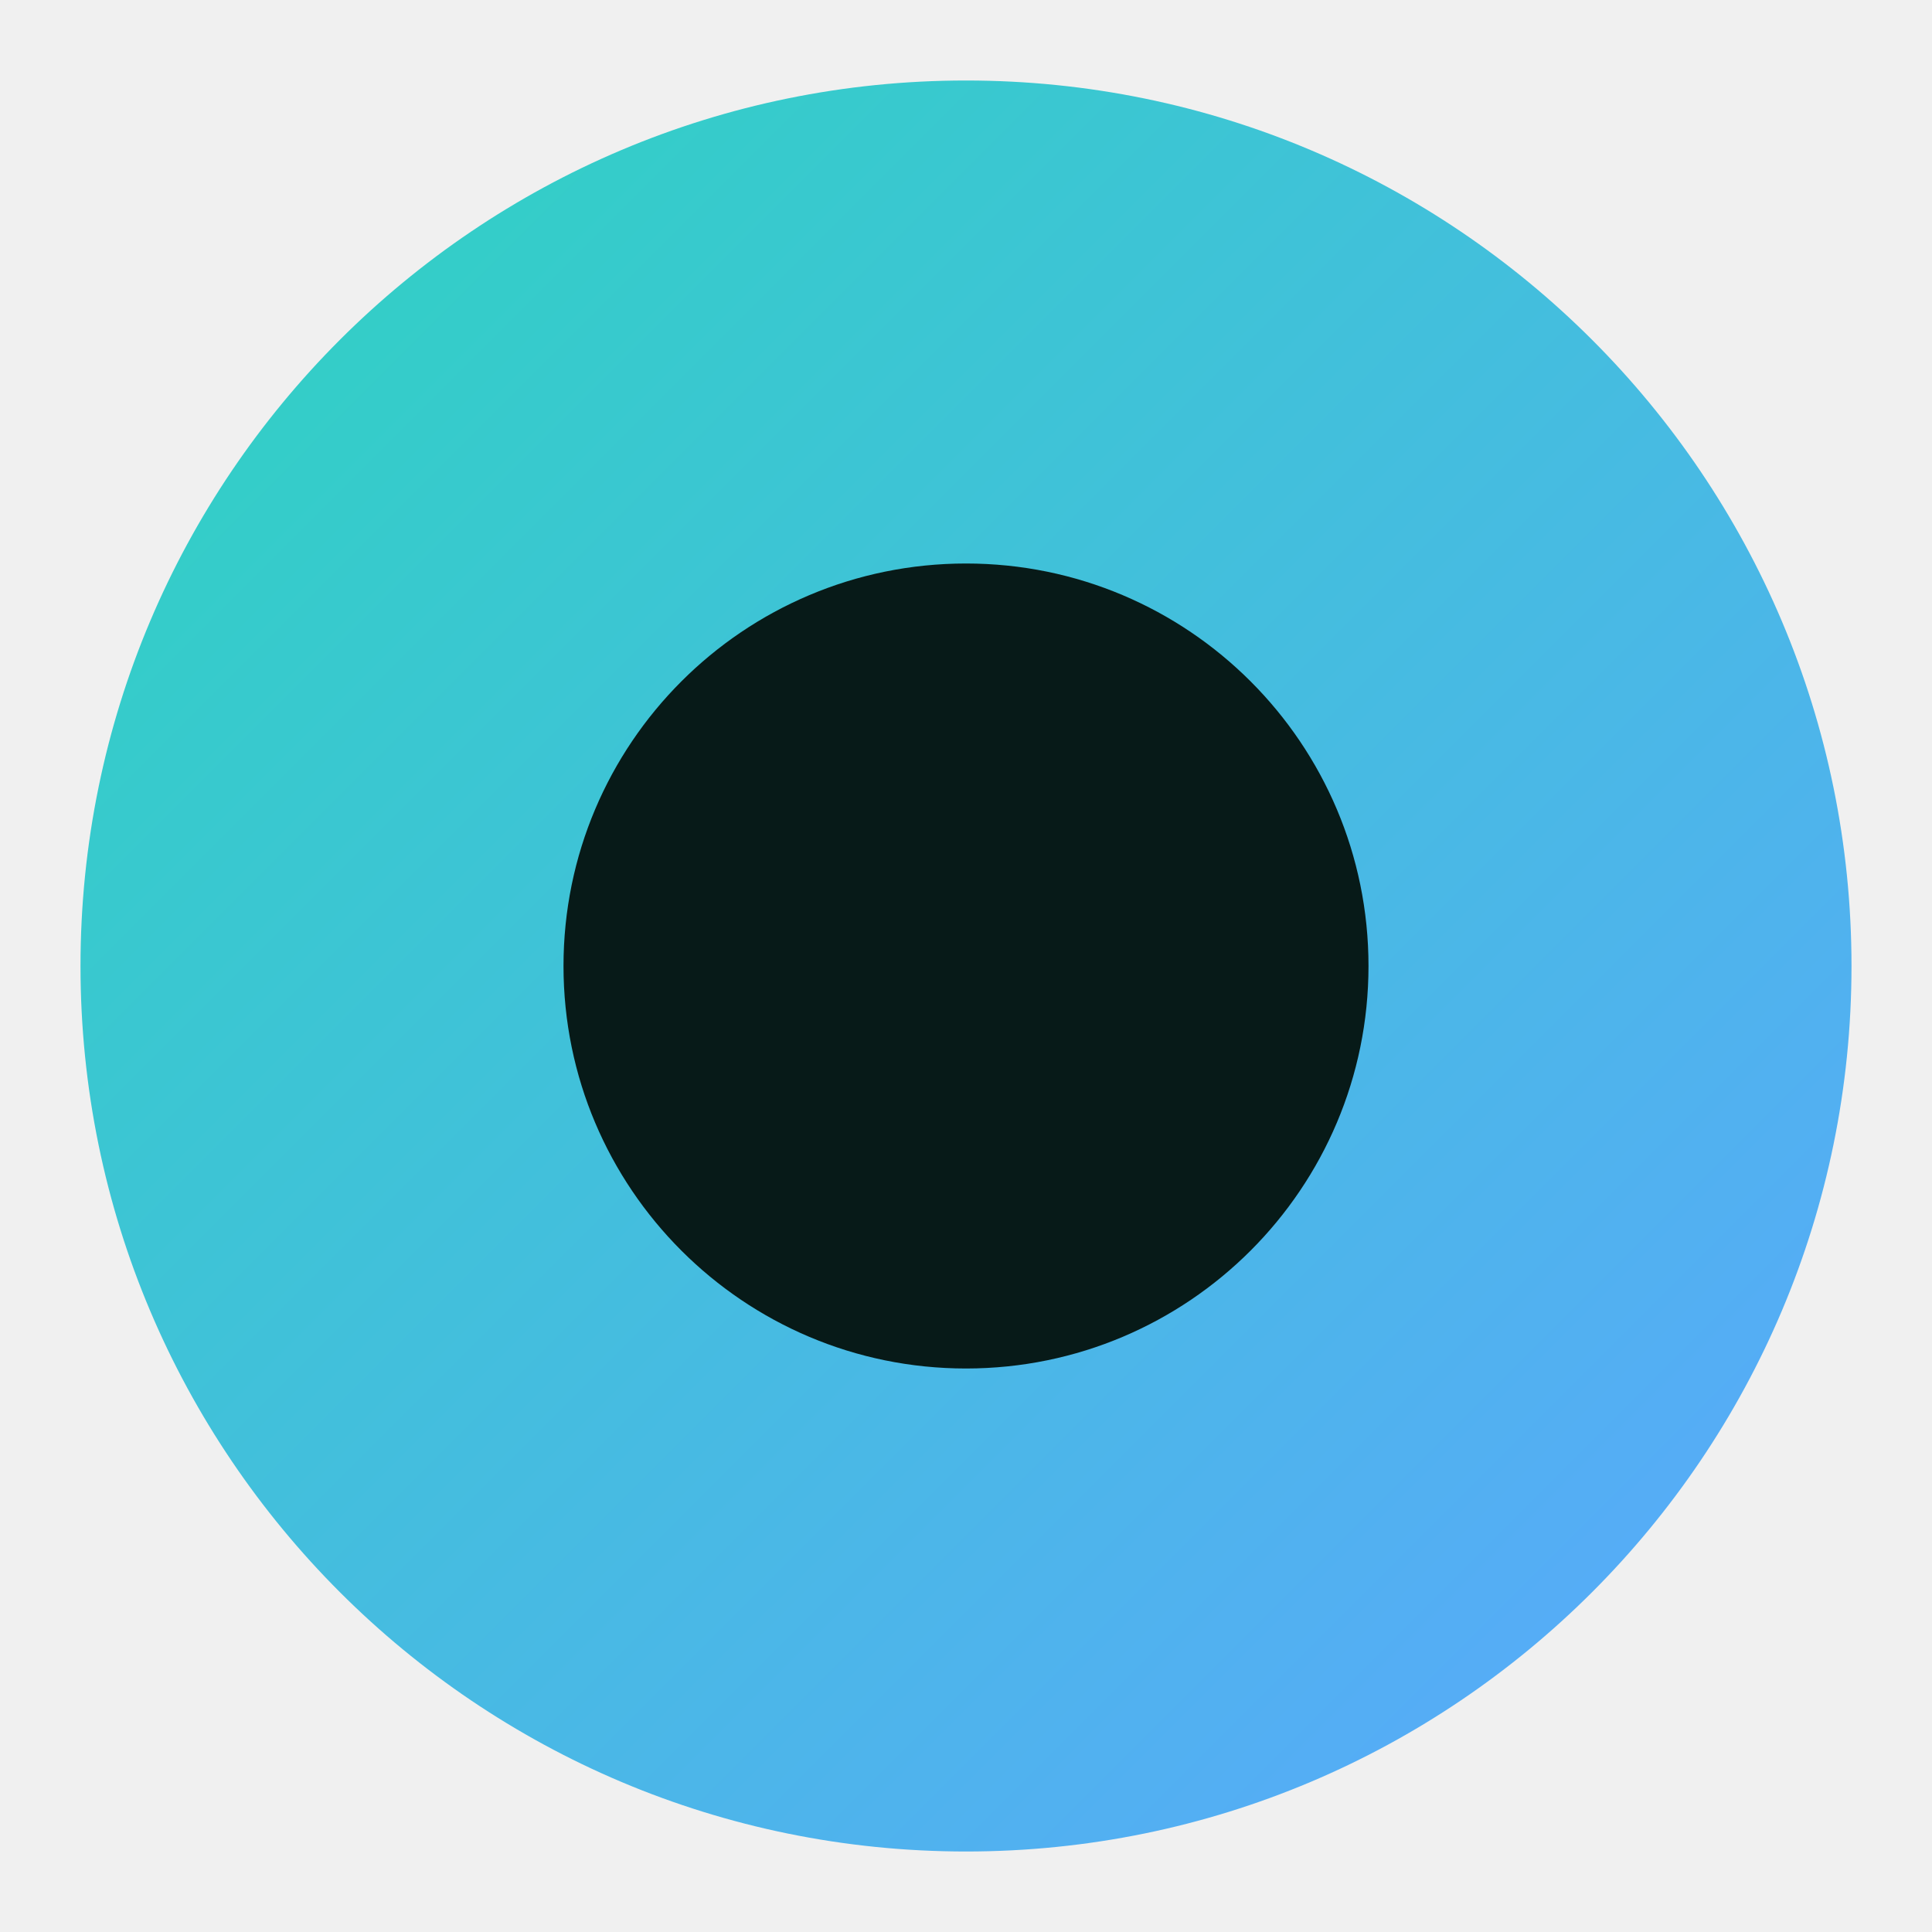
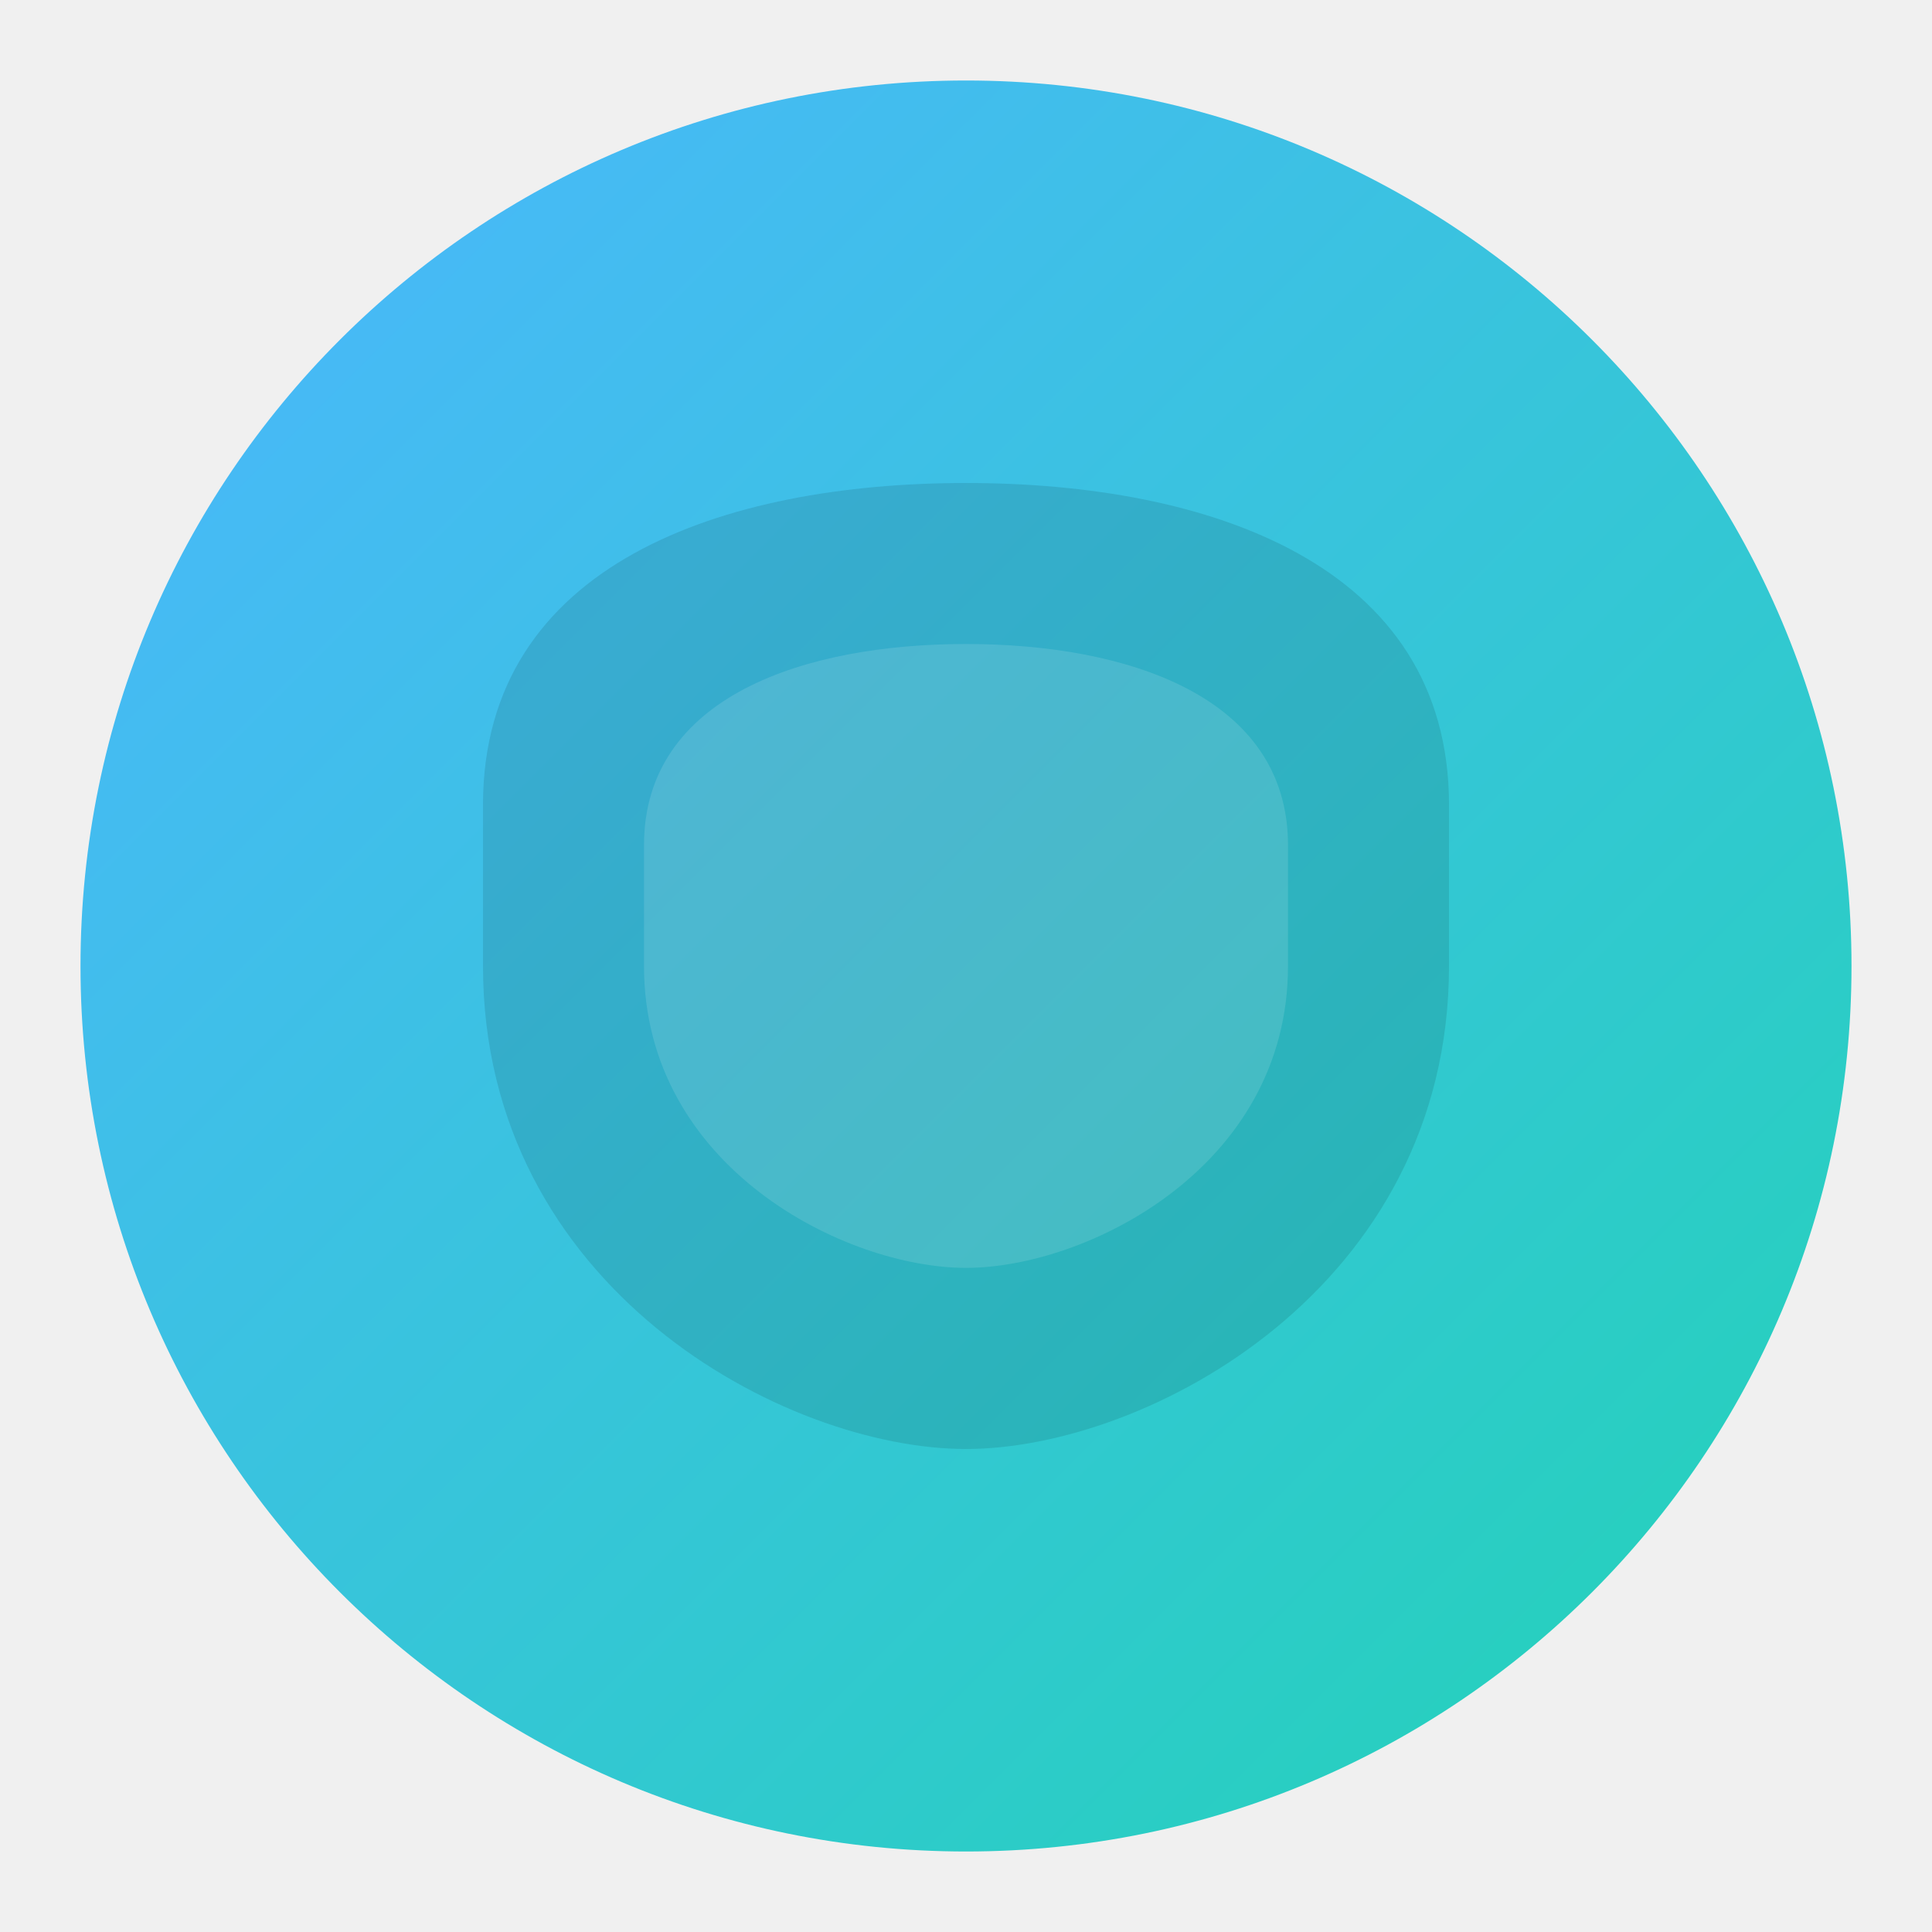
<svg xmlns="http://www.w3.org/2000/svg" viewBox="0 0 48 48">
  <defs>
-     <linearGradient id="g" x1="0" y1="0" x2="1" y2="1">
-       <stop offset="0" stop-color="#2dd4bf" />
-       <stop offset="1" stop-color="#5ca6ff" />
+     <linearGradient id="g" x1="0" x2="1" y1="0" y2="1">
+       <stop offset="0" stop-color="#4cb6ff" />
+       <stop offset="1" stop-color="#22d3b6" />
    </linearGradient>
  </defs>
  <circle cx="24" cy="24" r="22" fill="url(#g)" />
-   <circle cx="24" cy="24" r="10" fill="#071a18" />
+   <path d="M24 12c6 0 12 2 12 8v4c0 8-7.5 12-12 12s-12-4-12-12v-4c0-6 6-8 12-8z" fill="#03161c" opacity=".12" />
+   <path d="M24 16c4 0 8 1.3 8 5v3c0 5-5 7.5-8 7.5s-8-2.5-8-7.5v-3c0-3.7 4-5 8-5z" fill="#fff" opacity=".12" />
</svg>
